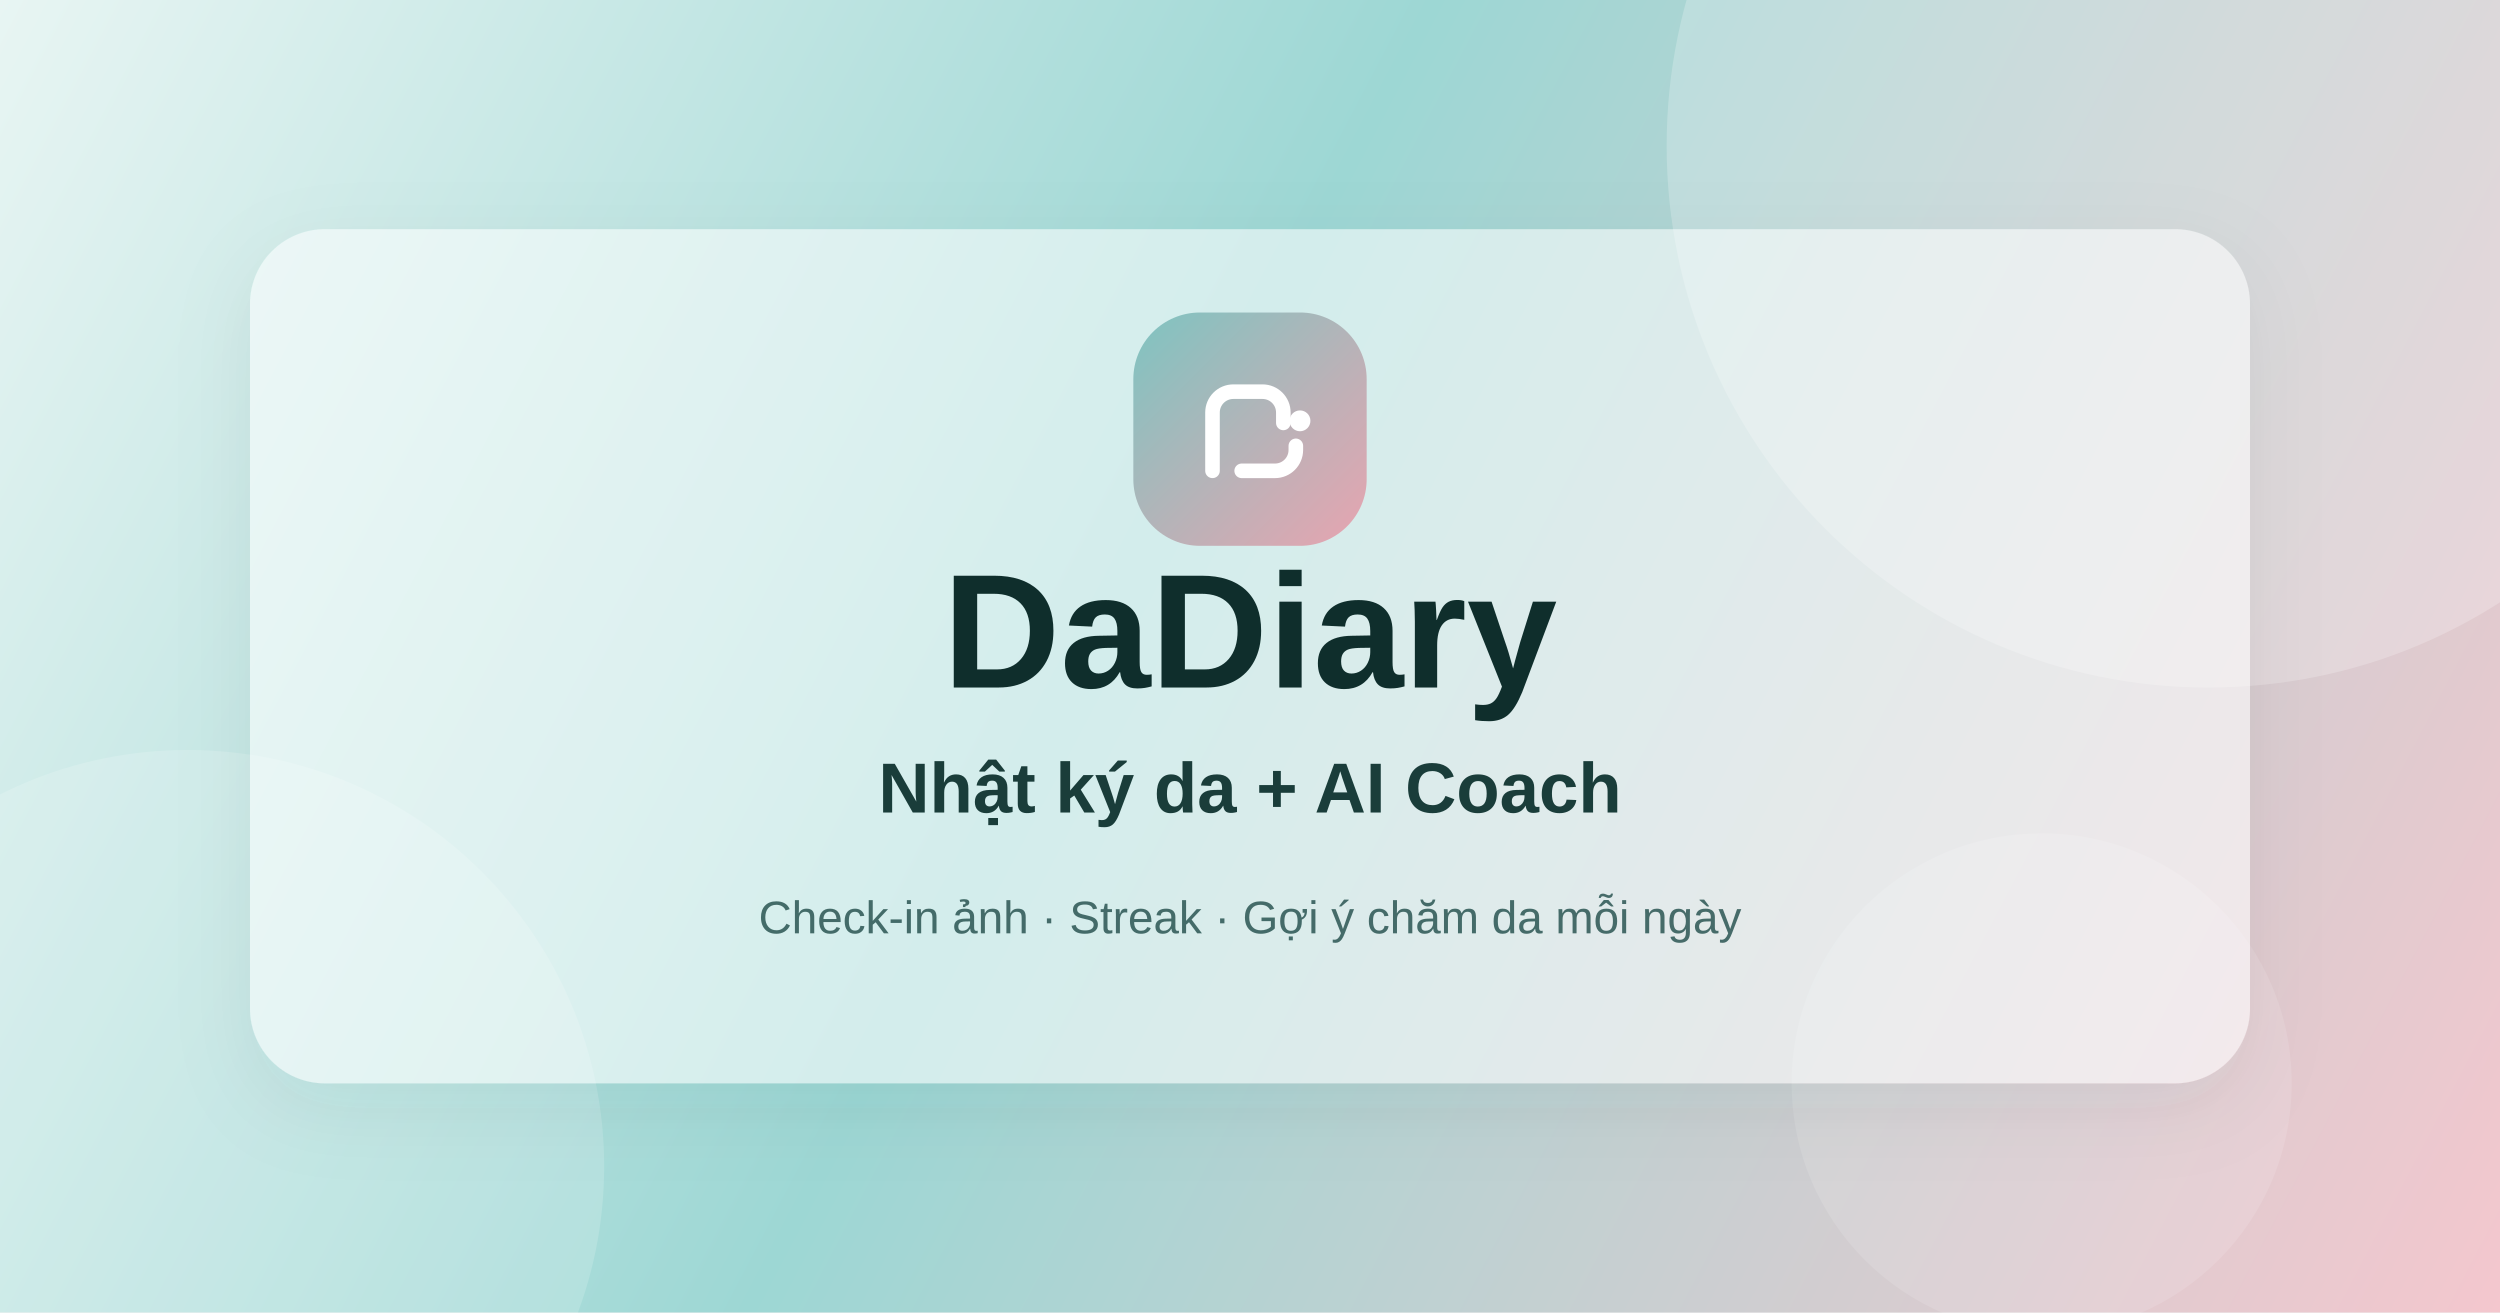
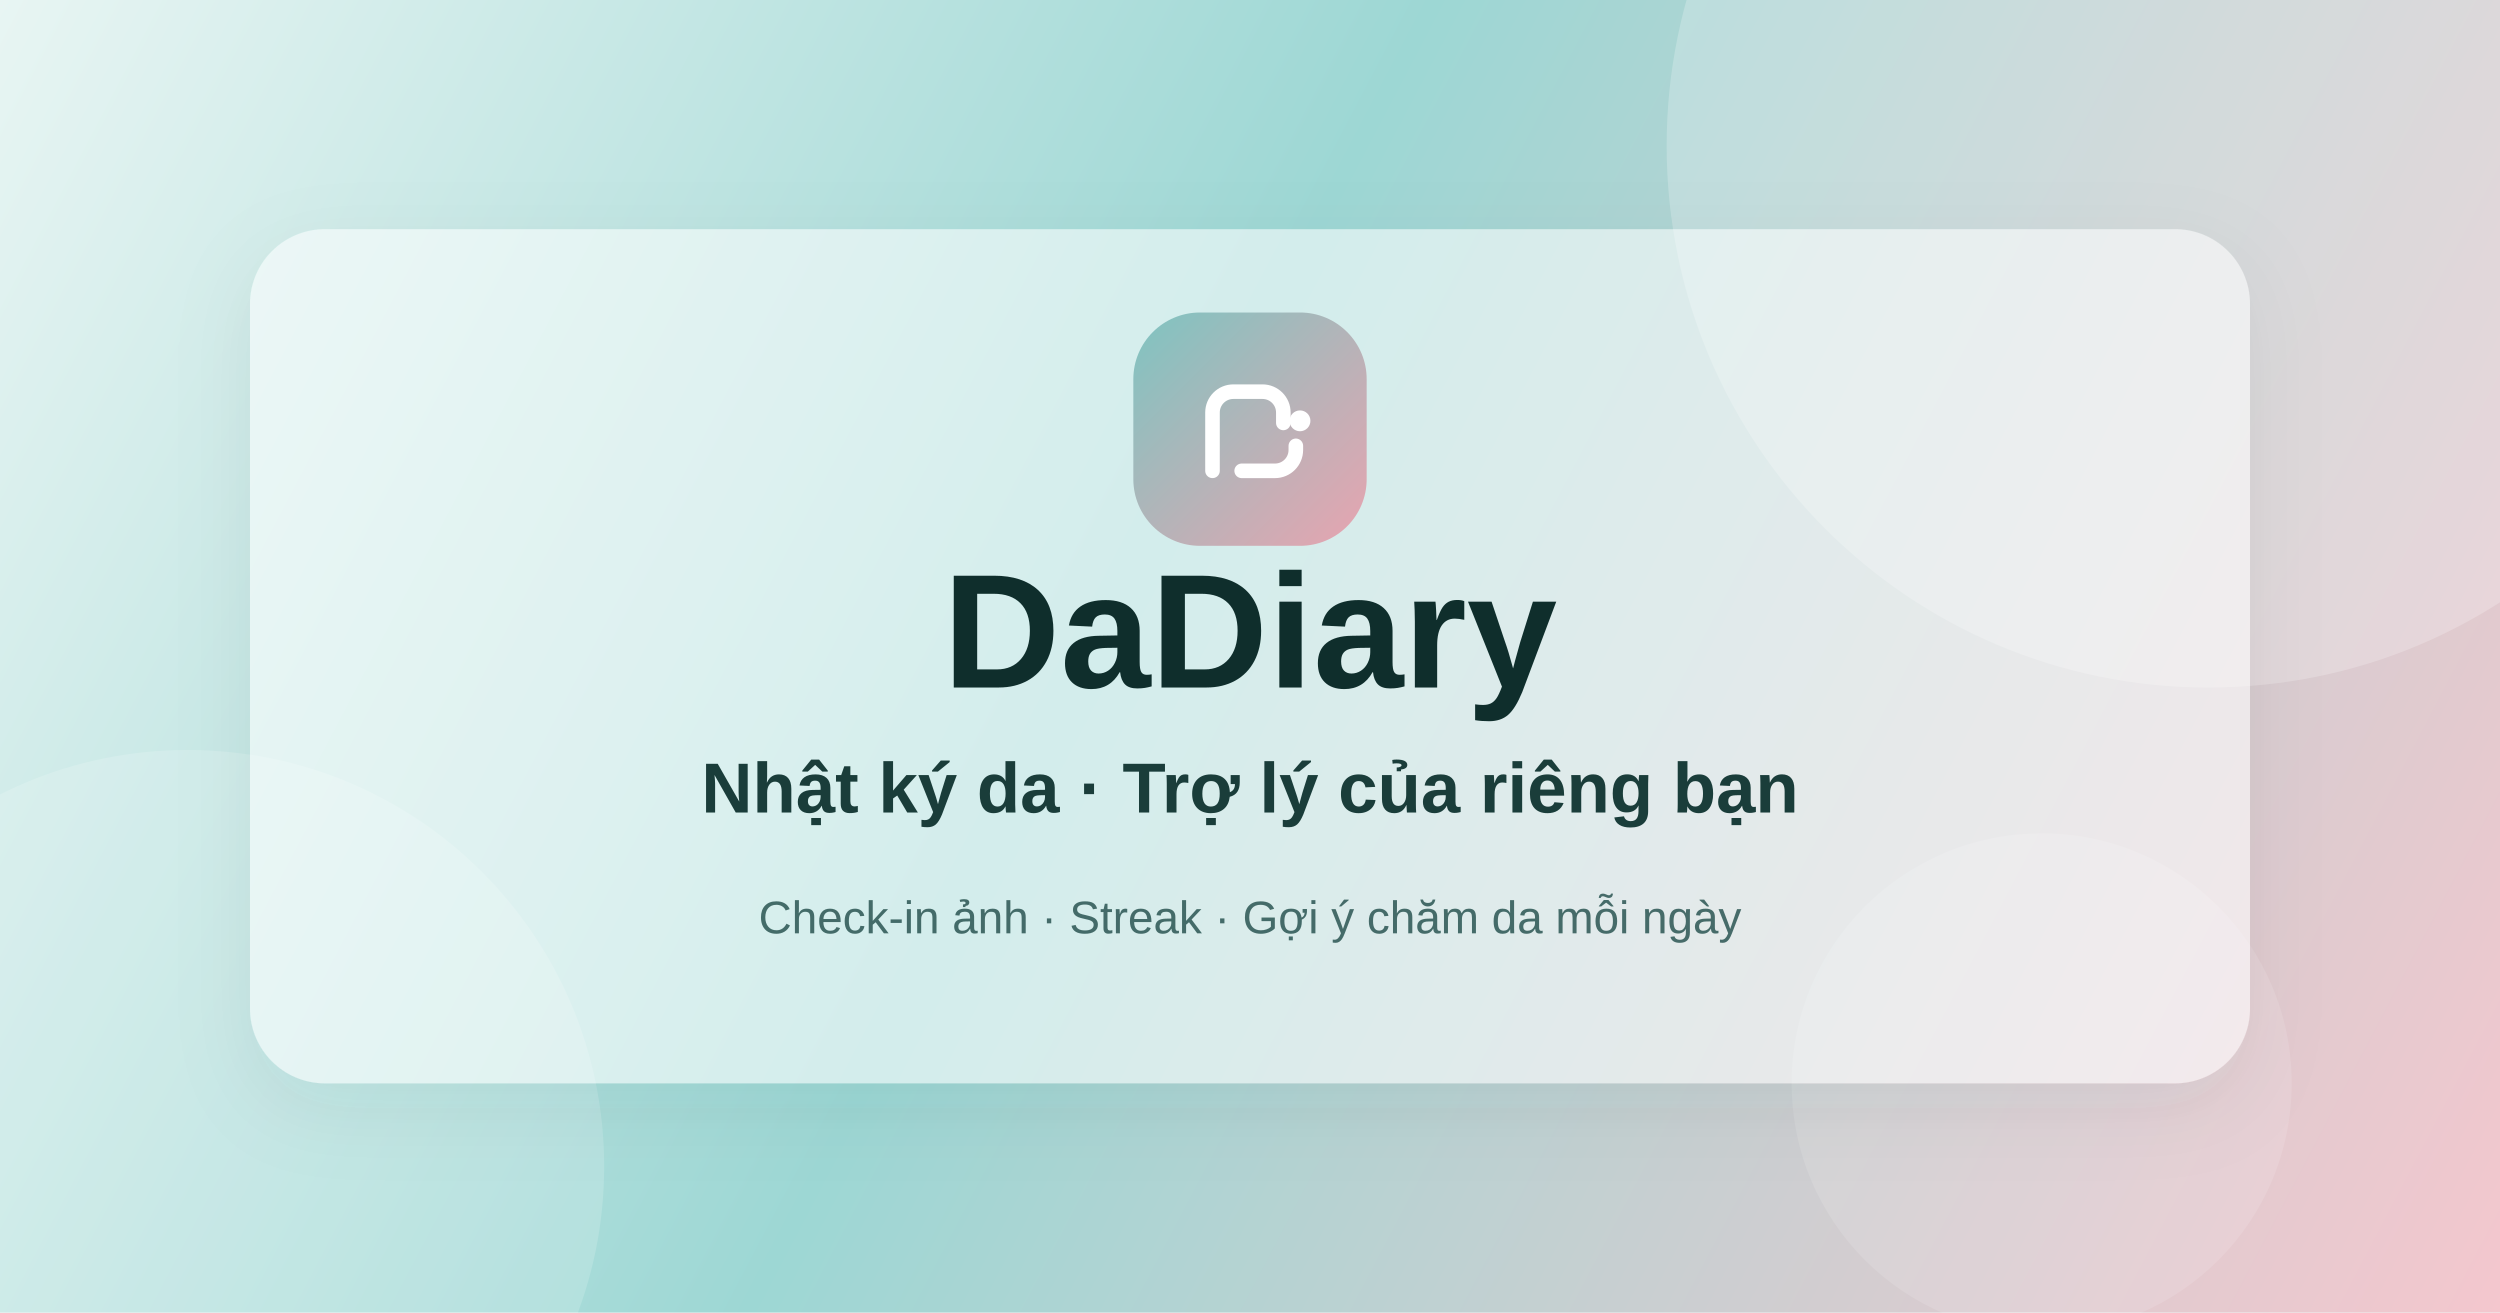
<svg xmlns="http://www.w3.org/2000/svg" width="1200" height="630" viewBox="0 0 1200 630" role="img" aria-label="DaDiary">
  <defs>
    <linearGradient id="bg" x1="0" y1="0" x2="1200" y2="630" gradientUnits="userSpaceOnUse">
      <stop offset="0%" stop-color="#E8F5F3" />
      <stop offset="45%" stop-color="#9DD7D4" />
      <stop offset="100%" stop-color="#F4C7CE" />
    </linearGradient>
    <linearGradient id="tile" x1="0" y1="0" x2="112" y2="112" gradientUnits="userSpaceOnUse">
      <stop offset="0%" stop-color="#7EC4C1" />
      <stop offset="100%" stop-color="#E8A4B0" />
    </linearGradient>
    <filter id="soft" x="-20%" y="-20%" width="140%" height="140%">
      <feDropShadow dx="0" dy="12" stdDeviation="18" flood-color="#0F2E2C" flood-opacity="0.12" />
    </filter>
  </defs>
  <rect width="1200" height="630" fill="url(#bg)" />
  <circle cx="1060" cy="70" r="260" fill="#FFFFFF" opacity="0.22" />
  <circle cx="90" cy="560" r="200" fill="#FFFFFF" opacity="0.16" />
  <circle cx="980" cy="520" r="120" fill="#FFFFFF" opacity="0.12" />
  <rect x="120" y="110" width="960" height="410" rx="36" fill="#FFFFFF" opacity="0.55" filter="url(#soft)" />
  <g transform="translate(544 150)">
    <rect width="112" height="112" rx="32" fill="url(#tile)" />
    <path d="M38 76V48a10 10 0 0 1 10-10h14a10 10 0 0 1 10 10v5M78 64V66a10 10 0 0 1-10 10H52" fill="none" stroke="#FFFFFF" stroke-width="7" stroke-linecap="round" stroke-linejoin="round" />
    <circle cx="80" cy="52" r="5" fill="#FFFFFF" />
  </g>
  <text x="600" y="330" text-anchor="middle" font-family="Segoe UI, Helvetica Neue, Arial, sans-serif" font-size="78" font-weight="700" fill="#0F2E2C">DaDiary</text>
-   <text x="600" y="390" text-anchor="middle" font-family="Segoe UI, Helvetica Neue, Arial, sans-serif" font-size="34" font-weight="550" fill="#1A3D3A">Nhật ký da + AI Coach</text>
+   <text x="600" y="390" text-anchor="middle" font-family="Segoe UI, Helvetica Neue, Arial, sans-serif" font-size="34" font-weight="550" fill="#1A3D3A">Nhật ký da · Trợ lý của riêng bạn</text>
  <text x="600" y="448" text-anchor="middle" font-family="Segoe UI, Helvetica Neue, Arial, sans-serif" font-size="22" font-weight="500" fill="#2A5552" opacity="0.85">Check-in ảnh · Streak · Gợi ý chăm da mỗi ngày</text>
</svg>
